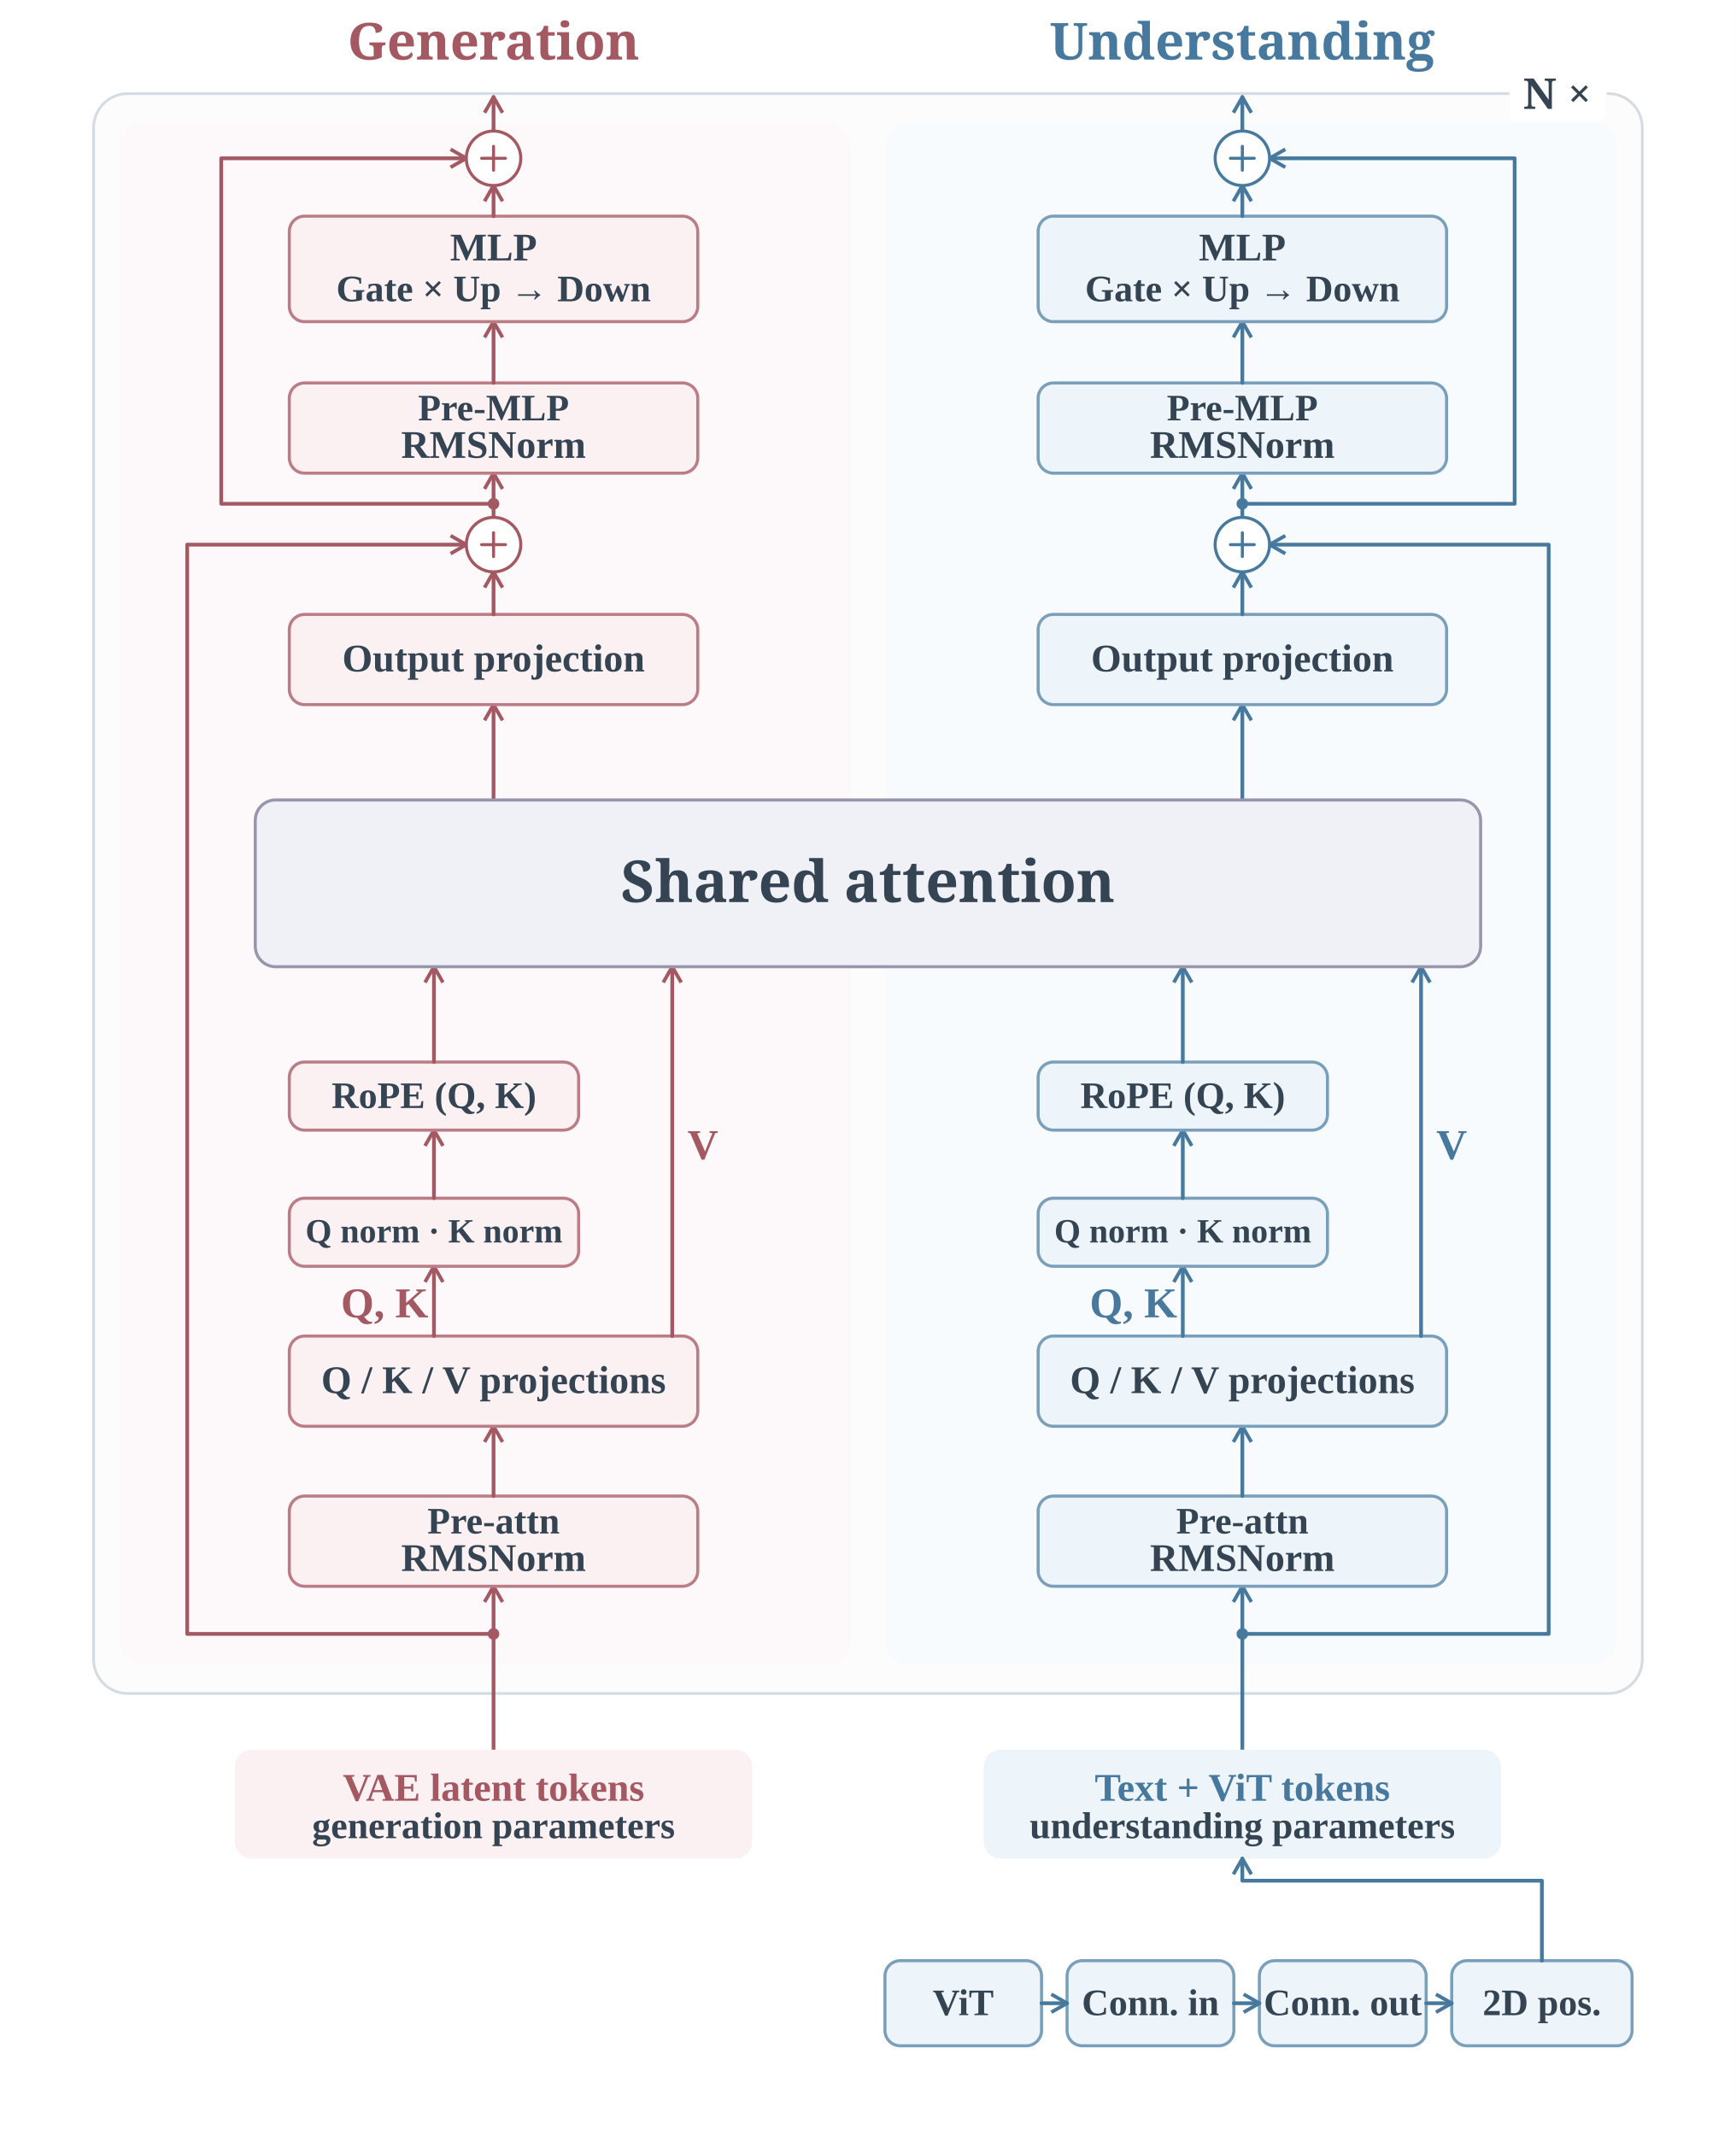
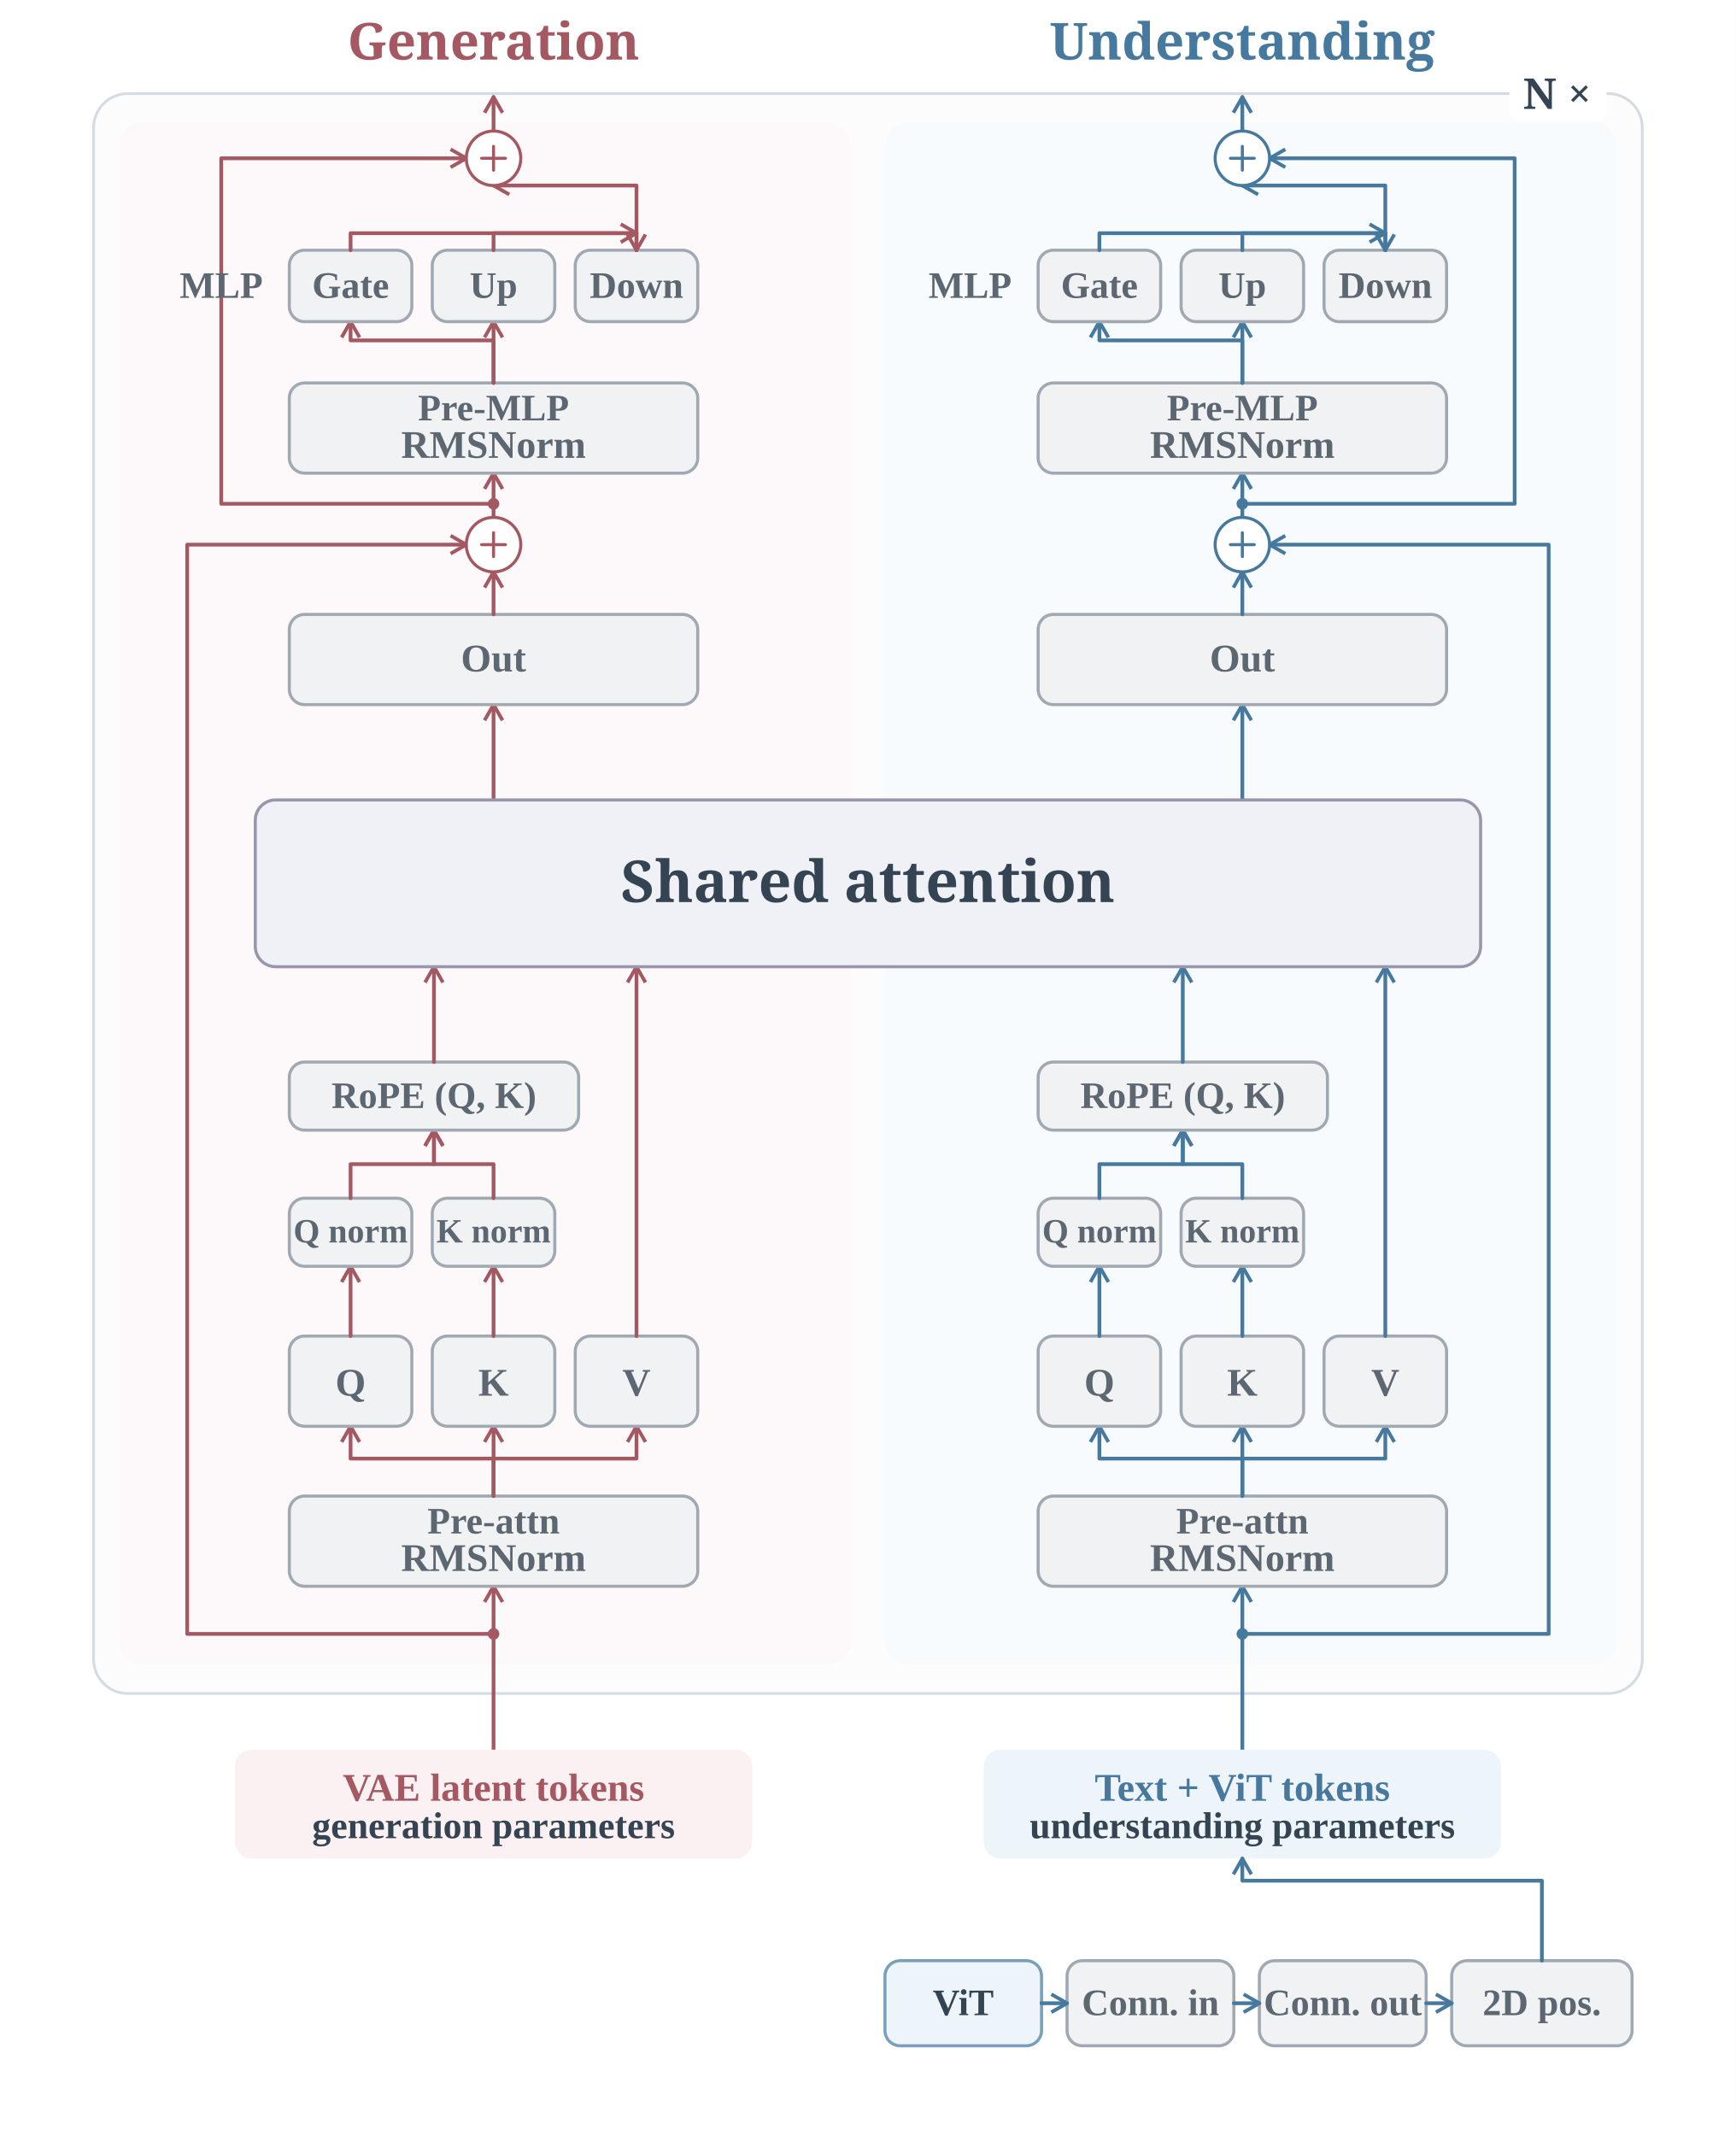
<svg xmlns="http://www.w3.org/2000/svg" viewBox="0 90 1020 1255" width="1020" height="1255" role="img" aria-labelledby="bagel-title bagel-desc">
  <defs>
    <marker id="arrow-g" viewBox="0 0 10 10" refX="8" refY="5" markerWidth="6" markerHeight="6" orient="auto-start-reverse">
      <path d="M1 1L8 5L1 9" fill="none" stroke="#a45862" stroke-width="1.6" stroke-linejoin="round" />
    </marker>
    <marker id="arrow-u" viewBox="0 0 10 10" refX="8" refY="5" markerWidth="6" markerHeight="6" orient="auto-start-reverse">
      <path d="M1 1L8 5L1 9" fill="none" stroke="#47799f" stroke-width="1.6" stroke-linejoin="round" />
    </marker>
    <marker id="arrow-n" viewBox="0 0 10 10" refX="8" refY="5" markerWidth="6" markerHeight="6" orient="auto-start-reverse">
      <path d="M1 1L8 5L1 9" fill="none" stroke="#5a6875" stroke-width="1.6" stroke-linejoin="round" />
    </marker>
    <style>
      text { font-family: 'Times New Roman', Times, 'Liberation Serif', serif; fill:#344452; text-anchor:middle; }
      .heading { font-family:'Cormorant Garamond', Georgia, serif; font-weight:600; }
      .module { font-size:23px; font-weight:700; }
      .detail { font-size:22px; font-weight:600; }
      .arrow-label { font-size:25px; font-weight:700; }
      .submodule { font-size:22px; font-weight:600; }
      .norm-label { font-size:20px; font-weight:600; }
      .input-module { font-size:22px; font-weight:700; }
      .code { font-family:ui-monospace, 'SFMono-Regular', Consolas, monospace; font-size:16px; }
      .wire { fill:none; stroke-width:2.2; stroke-linecap:round; stroke-linejoin:round; }
      .g-wire { stroke:#a45862; marker-end:url(#arrow-g); }
      .u-wire { stroke:#47799f; marker-end:url(#arrow-u); }
      .g-box { fill:#fbf0f2; stroke:#ba7d85; stroke-width:1.8; }
      .u-box { fill:#edf4fa; stroke:#7a9fbb; stroke-width:1.8; }
+       .parameter-box { fill:#f0f2f4; stroke:#a0a9b2; stroke-width:1.8; }
+       .parameter-text { fill:#5d6771; }
+       .parameter-heading { fill:#5d6771; font-size:22px; font-weight:700; }
      .g-text { fill:#a45862; }
      .u-text { fill:#47799f; }
    </style>
  </defs>
  <rect width="1020" height="1345" fill="#fff" />
  <text x="290" y="125" class="heading g-text" font-size="30">Generation</text>
  <text x="730" y="125" class="heading u-text" font-size="30">Understanding</text>
  <rect x="55" y="145" width="910" height="940" rx="20" fill="#fcfcfd" stroke="#d4dce3" stroke-width="1.6" />
  <rect x="70" y="162" width="430" height="906" rx="14" fill="#fdf9fa" />
  <rect x="520" y="162" width="430" height="906" rx="14" fill="#f8fbfd" />
  <rect x="887" y="130" width="57" height="31" rx="5" fill="#fff" />
  <text x="915" y="154" font-size="25" class="heading">N ×</text>
  <path d="M290 1050H110V410H274" class="wire g-wire" />
  <path d="M290 386H130V183H274" class="wire g-wire" />
  <path d="M730 1050H910V410H746" class="wire u-wire" />
  <path d="M730 386H890V183H746" class="wire u-wire" />
  <path d="M290 1118V1022" class="wire g-wire" />
-   <rect x="170" y="969" width="240" height="53" rx="9" class="g-box" />
-   <text x="290" y="991" class="submodule">Pre-attn</text>
-   <text x="290" y="1013" class="module">RMSNorm</text>
+   <rect x="170" y="969" width="240" height="53" rx="9" class="parameter-box" />
+   <text x="290" y="991" class="submodule parameter-text">Pre-attn</text>
+   <text x="290" y="1013" class="module parameter-text">RMSNorm</text>
+   <path d="M290 969V947H206V928" class="wire g-wire" />
  <path d="M290 969V928" class="wire g-wire" />
-   <rect x="170" y="875" width="240" height="53" rx="9" class="g-box" />
-   <text x="290.0" y="908.5" class="module">Q / K / V projections</text>
-   <path d="M255 875V834" class="wire g-wire" />
-   <rect x="170" y="794" width="170" height="40" rx="9" class="g-box" />
-   <text x="255" y="820" class="norm-label">Q norm · K norm</text>
-   <path d="M255 794V754" class="wire g-wire" />
-   <rect x="170" y="714" width="170" height="40" rx="9" class="g-box" />
-   <text x="255.0" y="741.0" class="detail">RoPE (Q, K)</text>
+   <path d="M290 947H374V928" class="wire g-wire" />
+   <rect x="170" y="875" width="72" height="53" rx="9" class="parameter-box" />
+   <rect x="254" y="875" width="72" height="53" rx="9" class="parameter-box" />
+   <rect x="338" y="875" width="72" height="53" rx="9" class="parameter-box" />
+   <text x="206" y="910" class="module parameter-text">Q</text>
+   <text x="290" y="910" class="module parameter-text">K</text>
+   <text x="374" y="910" class="module parameter-text">V</text>
+   <path d="M206 875V834" class="wire g-wire" />
+   <path d="M290 875V834" class="wire g-wire" />
+   <rect x="170" y="794" width="72" height="40" rx="9" class="parameter-box" />
+   <rect x="254" y="794" width="72" height="40" rx="9" class="parameter-box" />
+   <text x="206" y="820" class="norm-label parameter-text">Q norm</text>
+   <text x="290" y="820" class="norm-label parameter-text">K norm</text>
+   <path d="M206 794V774H255V754" class="wire g-wire" />
+   <path d="M290 794V774H255V754" class="wire g-wire" />
+   <rect x="170" y="714" width="170" height="40" rx="9" class="parameter-box" />
+   <text x="255" y="741" class="detail parameter-text">RoPE (Q, K)</text>
  <path d="M255 714V658" class="wire g-wire" />
-   <path d="M395 875V658" class="wire g-wire" />
-   <text x="226" y="864" class="arrow-label g-text">Q, K</text>
-   <text x="413" y="771" class="arrow-label g-text">V</text>
+   <path d="M374 875V658" class="wire g-wire" />
  <path d="M290 560V504" class="wire g-wire" />
-   <rect x="170" y="451" width="240" height="53" rx="9" class="g-box" />
-   <text x="290.0" y="484.5" class="module">Output projection</text>
+   <rect x="170" y="451" width="240" height="53" rx="9" class="parameter-box" />
+   <text x="290" y="484.5" class="module parameter-text">Out</text>
  <path d="M290 451V426" class="wire g-wire" />
  <path d="M290 394V368" class="wire g-wire" />
-   <rect x="170" y="315" width="240" height="53" rx="9" class="g-box" />
-   <text x="290" y="337" class="submodule">Pre-MLP</text>
-   <text x="290" y="359" class="module">RMSNorm</text>
+   <rect x="170" y="315" width="240" height="53" rx="9" class="parameter-box" />
+   <text x="290" y="337" class="submodule parameter-text">Pre-MLP</text>
+   <text x="290" y="359" class="module parameter-text">RMSNorm</text>
+   <text x="130" y="265" class="parameter-heading">MLP</text>
+   <path d="M290 315V290H206V279" class="wire g-wire" />
  <path d="M290 315V279" class="wire g-wire" />
-   <rect x="170" y="217" width="240" height="62" rx="9" class="g-box" />
-   <text x="290" y="243" class="module">MLP</text>
-   <text x="290" y="267" class="submodule">Gate × Up → Down</text>
-   <path d="M290 217V199" class="wire g-wire" />
+   <rect x="170" y="237" width="72" height="42" rx="9" class="parameter-box" />
+   <rect x="254" y="237" width="72" height="42" rx="9" class="parameter-box" />
+   <rect x="338" y="237" width="72" height="42" rx="9" class="parameter-box" />
+   <text x="206" y="265" class="submodule parameter-text">Gate</text>
+   <text x="290" y="265" class="submodule parameter-text">Up</text>
+   <text x="374" y="265" class="submodule parameter-text">Down</text>
+   <path d="M206 237V227H374V237" class="wire g-wire" />
+   <path d="M290 237V227H374" class="wire g-wire" />
+   <path d="M374 237V199H290" class="wire g-wire" />
  <path d="M290 167V147" class="wire g-wire" />
  <circle cx="290" cy="410" r="16" fill="#fff" stroke="#a45862" stroke-width="1.8" />
  <path d="M283 410H297M290 403V417" fill="none" stroke="#a45862" stroke-width="1.8" stroke-linecap="round" />
  <circle cx="290" cy="183" r="16" fill="#fff" stroke="#a45862" stroke-width="1.8" />
  <path d="M283 183H297M290 176V190" fill="none" stroke="#a45862" stroke-width="1.8" stroke-linecap="round" />
  <circle cx="290" cy="1050" r="3.4" fill="#a45862" />
  <circle cx="290" cy="386" r="3.4" fill="#a45862" />
  <path d="M730 1118V1022" class="wire u-wire" />
-   <rect x="610" y="969" width="240" height="53" rx="9" class="u-box" />
-   <text x="730" y="991" class="submodule">Pre-attn</text>
-   <text x="730" y="1013" class="module">RMSNorm</text>
+   <rect x="610" y="969" width="240" height="53" rx="9" class="parameter-box" />
+   <text x="730" y="991" class="submodule parameter-text">Pre-attn</text>
+   <text x="730" y="1013" class="module parameter-text">RMSNorm</text>
+   <path d="M730 969V947H646V928" class="wire u-wire" />
  <path d="M730 969V928" class="wire u-wire" />
-   <rect x="610" y="875" width="240" height="53" rx="9" class="u-box" />
-   <text x="730.0" y="908.5" class="module">Q / K / V projections</text>
-   <path d="M695 875V834" class="wire u-wire" />
-   <rect x="610" y="794" width="170" height="40" rx="9" class="u-box" />
-   <text x="695" y="820" class="norm-label">Q norm · K norm</text>
-   <path d="M695 794V754" class="wire u-wire" />
-   <rect x="610" y="714" width="170" height="40" rx="9" class="u-box" />
-   <text x="695.0" y="741.0" class="detail">RoPE (Q, K)</text>
+   <path d="M730 947H814V928" class="wire u-wire" />
+   <rect x="610" y="875" width="72" height="53" rx="9" class="parameter-box" />
+   <rect x="694" y="875" width="72" height="53" rx="9" class="parameter-box" />
+   <rect x="778" y="875" width="72" height="53" rx="9" class="parameter-box" />
+   <text x="646" y="910" class="module parameter-text">Q</text>
+   <text x="730" y="910" class="module parameter-text">K</text>
+   <text x="814" y="910" class="module parameter-text">V</text>
+   <path d="M646 875V834" class="wire u-wire" />
+   <path d="M730 875V834" class="wire u-wire" />
+   <rect x="610" y="794" width="72" height="40" rx="9" class="parameter-box" />
+   <rect x="694" y="794" width="72" height="40" rx="9" class="parameter-box" />
+   <text x="646" y="820" class="norm-label parameter-text">Q norm</text>
+   <text x="730" y="820" class="norm-label parameter-text">K norm</text>
+   <path d="M646 794V774H695V754" class="wire u-wire" />
+   <path d="M730 794V774H695V754" class="wire u-wire" />
+   <rect x="610" y="714" width="170" height="40" rx="9" class="parameter-box" />
+   <text x="695" y="741" class="detail parameter-text">RoPE (Q, K)</text>
  <path d="M695 714V658" class="wire u-wire" />
-   <path d="M835 875V658" class="wire u-wire" />
-   <text x="666" y="864" class="arrow-label u-text">Q, K</text>
-   <text x="853" y="771" class="arrow-label u-text">V</text>
+   <path d="M814 875V658" class="wire u-wire" />
  <path d="M730 560V504" class="wire u-wire" />
-   <rect x="610" y="451" width="240" height="53" rx="9" class="u-box" />
-   <text x="730.0" y="484.5" class="module">Output projection</text>
+   <rect x="610" y="451" width="240" height="53" rx="9" class="parameter-box" />
+   <text x="730" y="484.5" class="module parameter-text">Out</text>
  <path d="M730 451V426" class="wire u-wire" />
  <path d="M730 394V368" class="wire u-wire" />
-   <rect x="610" y="315" width="240" height="53" rx="9" class="u-box" />
-   <text x="730" y="337" class="submodule">Pre-MLP</text>
-   <text x="730" y="359" class="module">RMSNorm</text>
+   <rect x="610" y="315" width="240" height="53" rx="9" class="parameter-box" />
+   <text x="730" y="337" class="submodule parameter-text">Pre-MLP</text>
+   <text x="730" y="359" class="module parameter-text">RMSNorm</text>
+   <text x="570" y="265" class="parameter-heading">MLP</text>
+   <path d="M730 315V290H646V279" class="wire u-wire" />
  <path d="M730 315V279" class="wire u-wire" />
-   <rect x="610" y="217" width="240" height="62" rx="9" class="u-box" />
-   <text x="730" y="243" class="module">MLP</text>
-   <text x="730" y="267" class="submodule">Gate × Up → Down</text>
-   <path d="M730 217V199" class="wire u-wire" />
+   <rect x="610" y="237" width="72" height="42" rx="9" class="parameter-box" />
+   <rect x="694" y="237" width="72" height="42" rx="9" class="parameter-box" />
+   <rect x="778" y="237" width="72" height="42" rx="9" class="parameter-box" />
+   <text x="646" y="265" class="submodule parameter-text">Gate</text>
+   <text x="730" y="265" class="submodule parameter-text">Up</text>
+   <text x="814" y="265" class="submodule parameter-text">Down</text>
+   <path d="M646 237V227H814V237" class="wire u-wire" />
+   <path d="M730 237V227H814" class="wire u-wire" />
+   <path d="M814 237V199H730" class="wire u-wire" />
  <path d="M730 167V147" class="wire u-wire" />
  <circle cx="730" cy="410" r="16" fill="#fff" stroke="#47799f" stroke-width="1.8" />
  <path d="M723 410H737M730 403V417" fill="none" stroke="#47799f" stroke-width="1.8" stroke-linecap="round" />
  <circle cx="730" cy="183" r="16" fill="#fff" stroke="#47799f" stroke-width="1.8" />
  <path d="M723 183H737M730 176V190" fill="none" stroke="#47799f" stroke-width="1.8" stroke-linecap="round" />
  <circle cx="730" cy="1050" r="3.4" fill="#47799f" />
  <circle cx="730" cy="386" r="3.4" fill="#47799f" />
  <rect x="150" y="560" width="720" height="98" rx="12" fill="#f0f0f7" stroke="#9995ad" stroke-width="1.8" />
  <text x="510" y="620" class="heading" font-size="34" font-weight="700" fill="#514f66">Shared attention</text>
  <rect x="138" y="1118" width="304" height="64" rx="10" fill="#fbf0f2" />
  <text x="290" y="1148" class="module g-text">VAE latent tokens</text>
  <text x="290" y="1170" class="detail">generation parameters</text>
  <rect x="578" y="1118" width="304" height="64" rx="10" fill="#edf4fa" />
  <text x="730" y="1148" class="module u-text">Text + ViT tokens</text>
  <text x="730" y="1170" class="detail">understanding parameters</text>
  <rect x="520" y="1242" width="92" height="50" rx="9" class="u-box" />
  <text x="566" y="1274" class="input-module">ViT</text>
-   <rect x="627" y="1242" width="98" height="50" rx="9" class="u-box" />
-   <text x="676" y="1274" class="input-module">Conn. in</text>
-   <rect x="740" y="1242" width="98" height="50" rx="9" class="u-box" />
-   <text x="789" y="1274" class="input-module">Conn. out</text>
-   <rect x="853" y="1242" width="106" height="50" rx="9" class="u-box" />
-   <text x="906" y="1274" class="input-module">2D pos.</text>
+   <rect x="627" y="1242" width="98" height="50" rx="9" class="parameter-box" />
+   <text x="676" y="1274" class="input-module parameter-text">Conn. in</text>
+   <rect x="740" y="1242" width="98" height="50" rx="9" class="parameter-box" />
+   <text x="789" y="1274" class="input-module parameter-text">Conn. out</text>
+   <rect x="853" y="1242" width="106" height="50" rx="9" class="parameter-box" />
+   <text x="906" y="1274" class="input-module parameter-text">2D pos.</text>
  <path d="M612 1267H627" class="wire u-wire" />
  <path d="M725 1267H740" class="wire u-wire" />
  <path d="M838 1267H853" class="wire u-wire" />
  <path d="M906 1242V1195H730V1182" class="wire u-wire" />
</svg>
